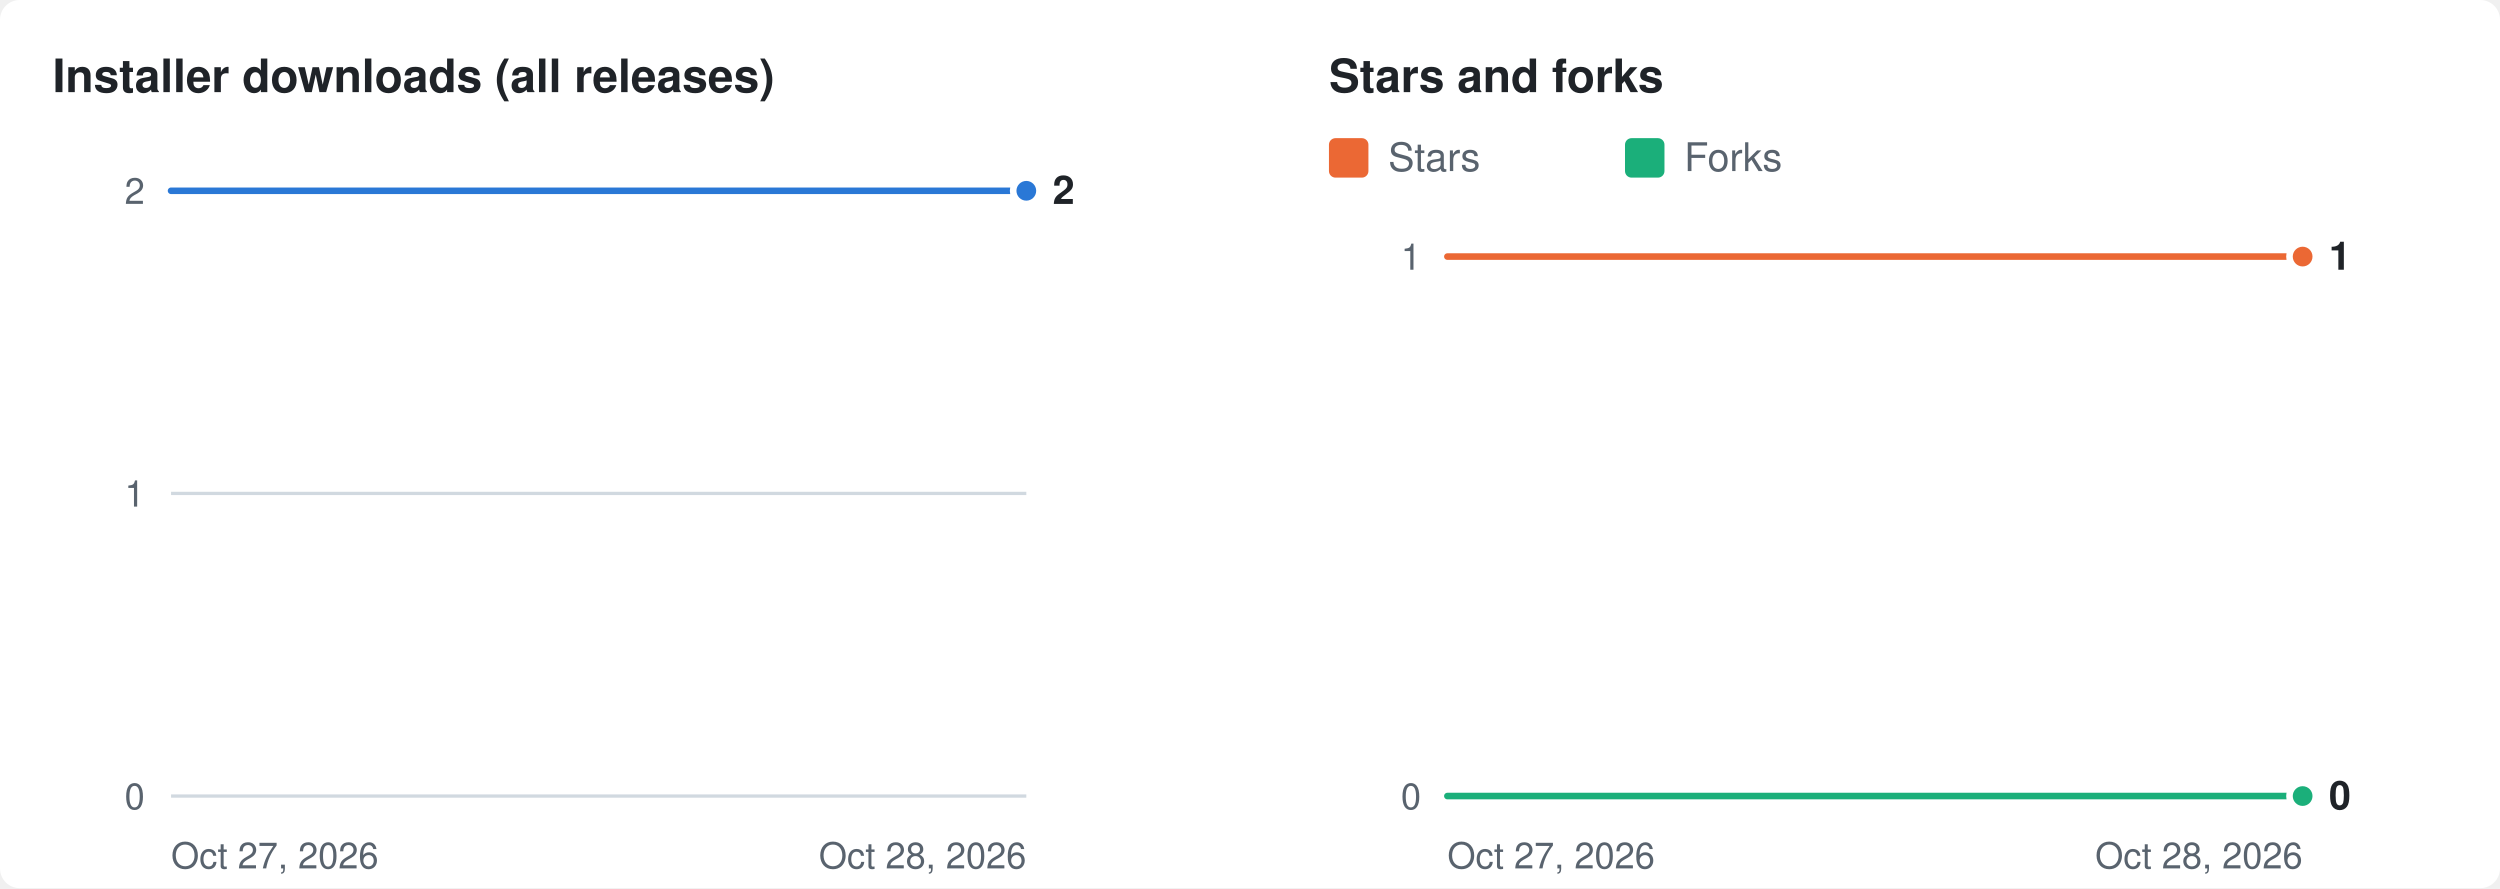
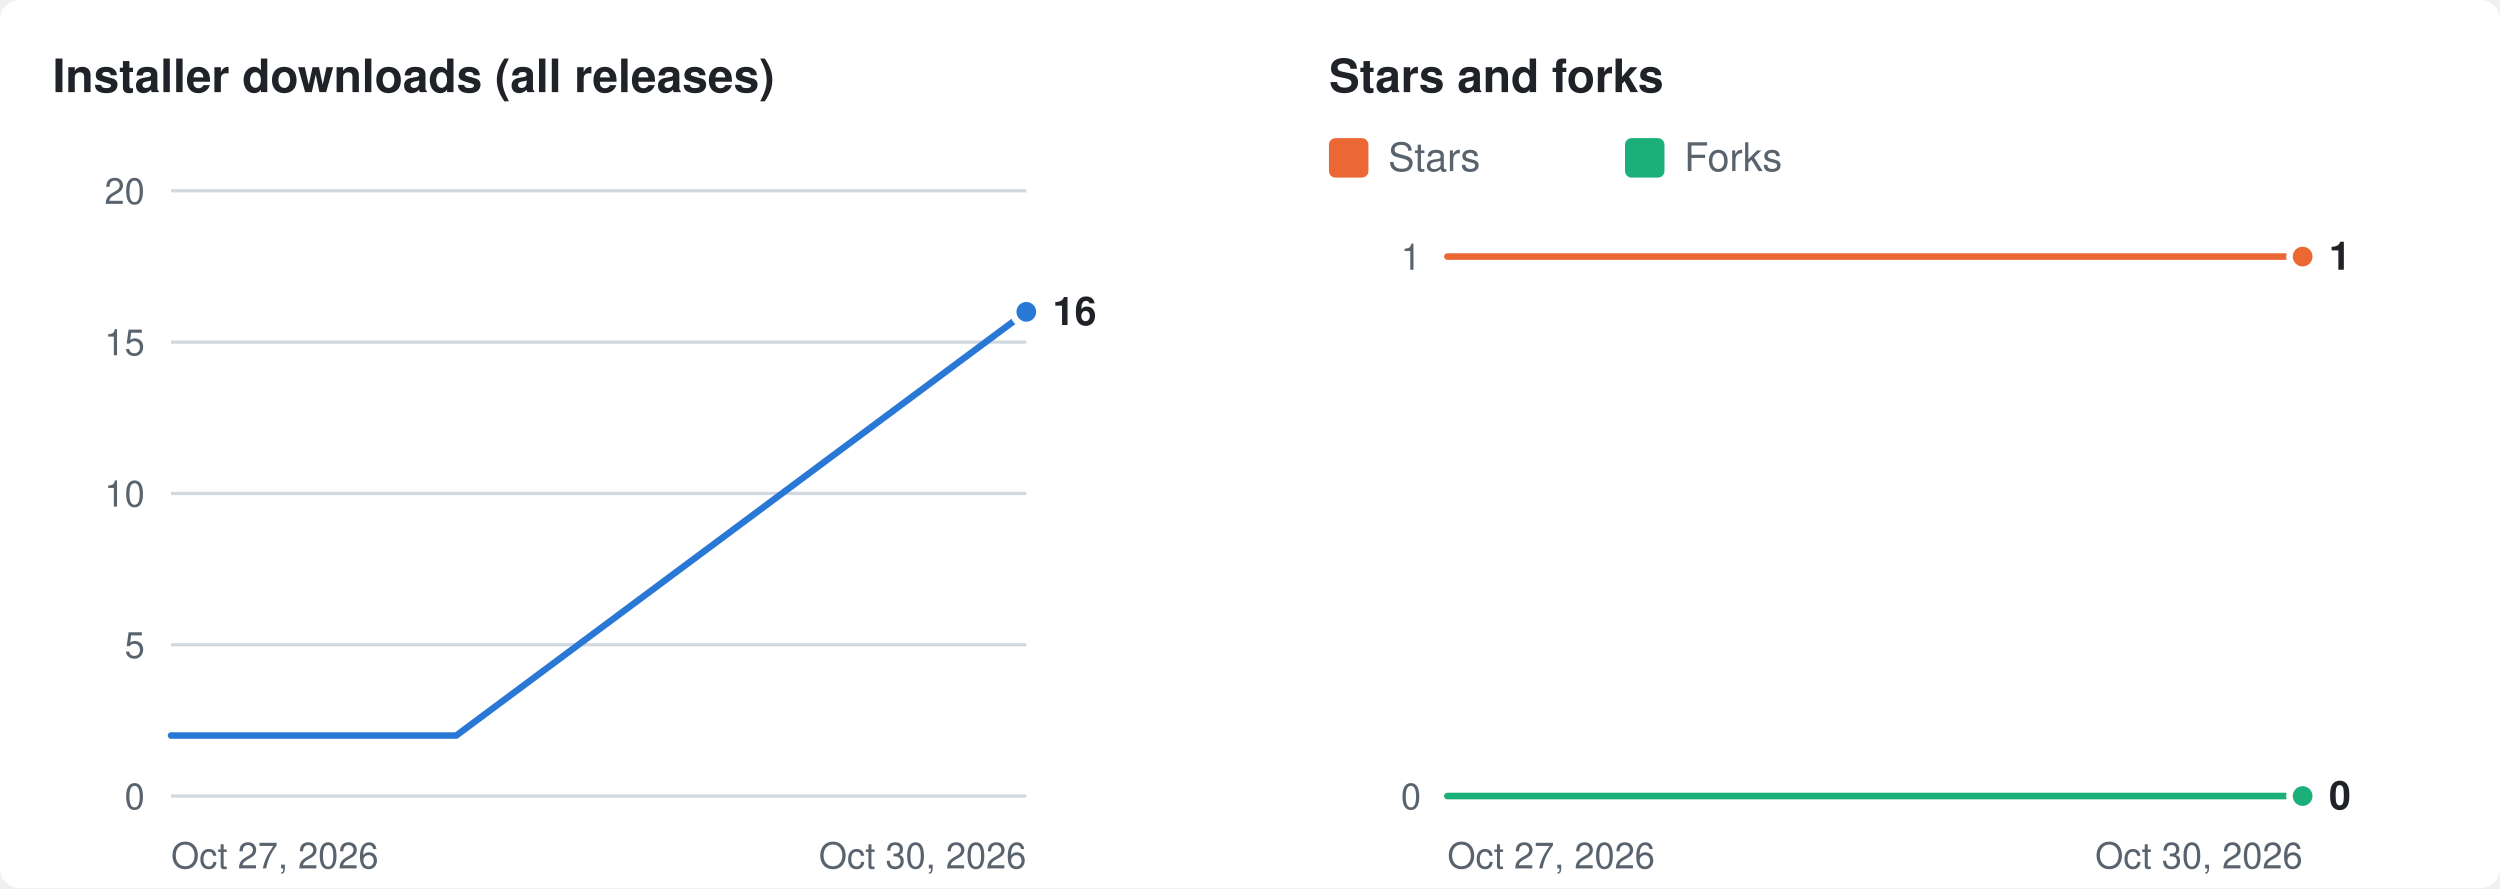
<svg xmlns="http://www.w3.org/2000/svg" width="760" height="270" viewBox="0 0 760 270" role="img" aria-labelledby="t d">
  <rect width="760" height="270" rx="6" fill="#ffffff" />
  <g transform="translate(16 8)">
    <text x="0" y="20" fill="#1f2328" font-size="14" font-weight="600" font-family="-apple-system,BlinkMacSystemFont,'Segoe UI',Helvetica,Arial,sans-serif">Installer downloads (all releases)</text>
    <line x1="36" x2="296" y1="234.0" y2="234.0" stroke="#d1d9e0" stroke-width="1" />
    <text x="28" y="234.0" dy="4" text-anchor="end" fill="#59636e" font-size="11" font-family="-apple-system,BlinkMacSystemFont,'Segoe UI',Helvetica,Arial,sans-serif">0</text>
+     <line x1="36" x2="296" y1="188.0" y2="188.0" stroke="#d1d9e0" stroke-width="1" />
+     <text x="28" y="188.0" dy="4" text-anchor="end" fill="#59636e" font-size="11" font-family="-apple-system,BlinkMacSystemFont,'Segoe UI',Helvetica,Arial,sans-serif">5</text>
    <line x1="36" x2="296" y1="142.0" y2="142.0" stroke="#d1d9e0" stroke-width="1" />
-     <text x="28" y="142.0" dy="4" text-anchor="end" fill="#59636e" font-size="11" font-family="-apple-system,BlinkMacSystemFont,'Segoe UI',Helvetica,Arial,sans-serif">1</text>
+     <text x="28" y="142.0" dy="4" text-anchor="end" fill="#59636e" font-size="11" font-family="-apple-system,BlinkMacSystemFont,'Segoe UI',Helvetica,Arial,sans-serif">10</text>
+     <line x1="36" x2="296" y1="96.0" y2="96.0" stroke="#d1d9e0" stroke-width="1" />
+     <text x="28" y="96.0" dy="4" text-anchor="end" fill="#59636e" font-size="11" font-family="-apple-system,BlinkMacSystemFont,'Segoe UI',Helvetica,Arial,sans-serif">15</text>
    <line x1="36" x2="296" y1="50.0" y2="50.0" stroke="#d1d9e0" stroke-width="1" />
-     <text x="28" y="50.0" dy="4" text-anchor="end" fill="#59636e" font-size="11" font-family="-apple-system,BlinkMacSystemFont,'Segoe UI',Helvetica,Arial,sans-serif">2</text>
+     <text x="28" y="50.0" dy="4" text-anchor="end" fill="#59636e" font-size="11" font-family="-apple-system,BlinkMacSystemFont,'Segoe UI',Helvetica,Arial,sans-serif">20</text>
    <text x="36" y="256" fill="#59636e" font-size="11" font-family="-apple-system,BlinkMacSystemFont,'Segoe UI',Helvetica,Arial,sans-serif">Oct 27, 2026</text>
-     <text x="296" y="256" text-anchor="end" fill="#59636e" font-size="11" font-family="-apple-system,BlinkMacSystemFont,'Segoe UI',Helvetica,Arial,sans-serif">Oct 28, 2026</text>
-     <polyline fill="none" stroke="#2a78d6" stroke-width="2" stroke-linejoin="round" stroke-linecap="round" points="36.0,50.0 296.0,50.0" />
-     <circle cx="296.0" cy="50.0" r="4" fill="#2a78d6" stroke="#ffffff" stroke-width="2" />
-     <text x="304.0" y="50.0" dy="4" fill="#1f2328" font-size="12" font-weight="600" font-family="-apple-system,BlinkMacSystemFont,'Segoe UI',Helvetica,Arial,sans-serif">2</text>
+     <text x="296" y="256" text-anchor="end" fill="#59636e" font-size="11" font-family="-apple-system,BlinkMacSystemFont,'Segoe UI',Helvetica,Arial,sans-serif">Oct 30, 2026</text>
+     <polyline fill="none" stroke="#2a78d6" stroke-width="2" stroke-linejoin="round" stroke-linecap="round" points="36.0,215.6 122.7,215.6 296.0,86.8" />
+     <circle cx="296.0" cy="86.8" r="4" fill="#2a78d6" stroke="#ffffff" stroke-width="2" />
+     <text x="304.0" y="86.8" dy="4" fill="#1f2328" font-size="12" font-weight="600" font-family="-apple-system,BlinkMacSystemFont,'Segoe UI',Helvetica,Arial,sans-serif">16</text>
    <text x="388" y="20" fill="#1f2328" font-size="14" font-weight="600" font-family="-apple-system,BlinkMacSystemFont,'Segoe UI',Helvetica,Arial,sans-serif">Stars and forks</text>
    <rect x="388" y="34" width="12" height="12" rx="2" fill="#eb6834" />
    <text x="406" y="44" fill="#59636e" font-size="12" font-family="-apple-system,BlinkMacSystemFont,'Segoe UI',Helvetica,Arial,sans-serif">Stars</text>
    <rect x="478" y="34" width="12" height="12" rx="2" fill="#1baf7a" />
    <text x="496" y="44" fill="#59636e" font-size="12" font-family="-apple-system,BlinkMacSystemFont,'Segoe UI',Helvetica,Arial,sans-serif">Forks</text>
    <line x1="424" x2="684" y1="234.0" y2="234.0" stroke="#d1d9e0" stroke-width="1" />
    <text x="416" y="234.0" dy="4" text-anchor="end" fill="#59636e" font-size="11" font-family="-apple-system,BlinkMacSystemFont,'Segoe UI',Helvetica,Arial,sans-serif">0</text>
    <line x1="424" x2="684" y1="70.0" y2="70.0" stroke="#d1d9e0" stroke-width="1" />
    <text x="416" y="70.0" dy="4" text-anchor="end" fill="#59636e" font-size="11" font-family="-apple-system,BlinkMacSystemFont,'Segoe UI',Helvetica,Arial,sans-serif">1</text>
    <text x="424" y="256" fill="#59636e" font-size="11" font-family="-apple-system,BlinkMacSystemFont,'Segoe UI',Helvetica,Arial,sans-serif">Oct 27, 2026</text>
-     <text x="684" y="256" text-anchor="end" fill="#59636e" font-size="11" font-family="-apple-system,BlinkMacSystemFont,'Segoe UI',Helvetica,Arial,sans-serif">Oct 28, 2026</text>
-     <polyline fill="none" stroke="#eb6834" stroke-width="2" stroke-linejoin="round" stroke-linecap="round" points="424.0,70.0 684.0,70.0" />
+     <text x="684" y="256" text-anchor="end" fill="#59636e" font-size="11" font-family="-apple-system,BlinkMacSystemFont,'Segoe UI',Helvetica,Arial,sans-serif">Oct 30, 2026</text>
+     <polyline fill="none" stroke="#eb6834" stroke-width="2" stroke-linejoin="round" stroke-linecap="round" points="424.0,70.0 510.7,70.0 684.0,70.0" />
    <circle cx="684.0" cy="70.0" r="4" fill="#eb6834" stroke="#ffffff" stroke-width="2" />
-     <polyline fill="none" stroke="#1baf7a" stroke-width="2" stroke-linejoin="round" stroke-linecap="round" points="424.0,234.0 684.0,234.0" />
+     <polyline fill="none" stroke="#1baf7a" stroke-width="2" stroke-linejoin="round" stroke-linecap="round" points="424.0,234.0 510.7,234.0 684.0,234.0" />
    <circle cx="684.0" cy="234.0" r="4" fill="#1baf7a" stroke="#ffffff" stroke-width="2" />
    <text x="692.0" y="70.0" dy="4" fill="#1f2328" font-size="12" font-weight="600" font-family="-apple-system,BlinkMacSystemFont,'Segoe UI',Helvetica,Arial,sans-serif">1</text>
    <text x="692.0" y="234.0" dy="4" fill="#1f2328" font-size="12" font-weight="600" font-family="-apple-system,BlinkMacSystemFont,'Segoe UI',Helvetica,Arial,sans-serif">0</text>
  </g>
</svg>
